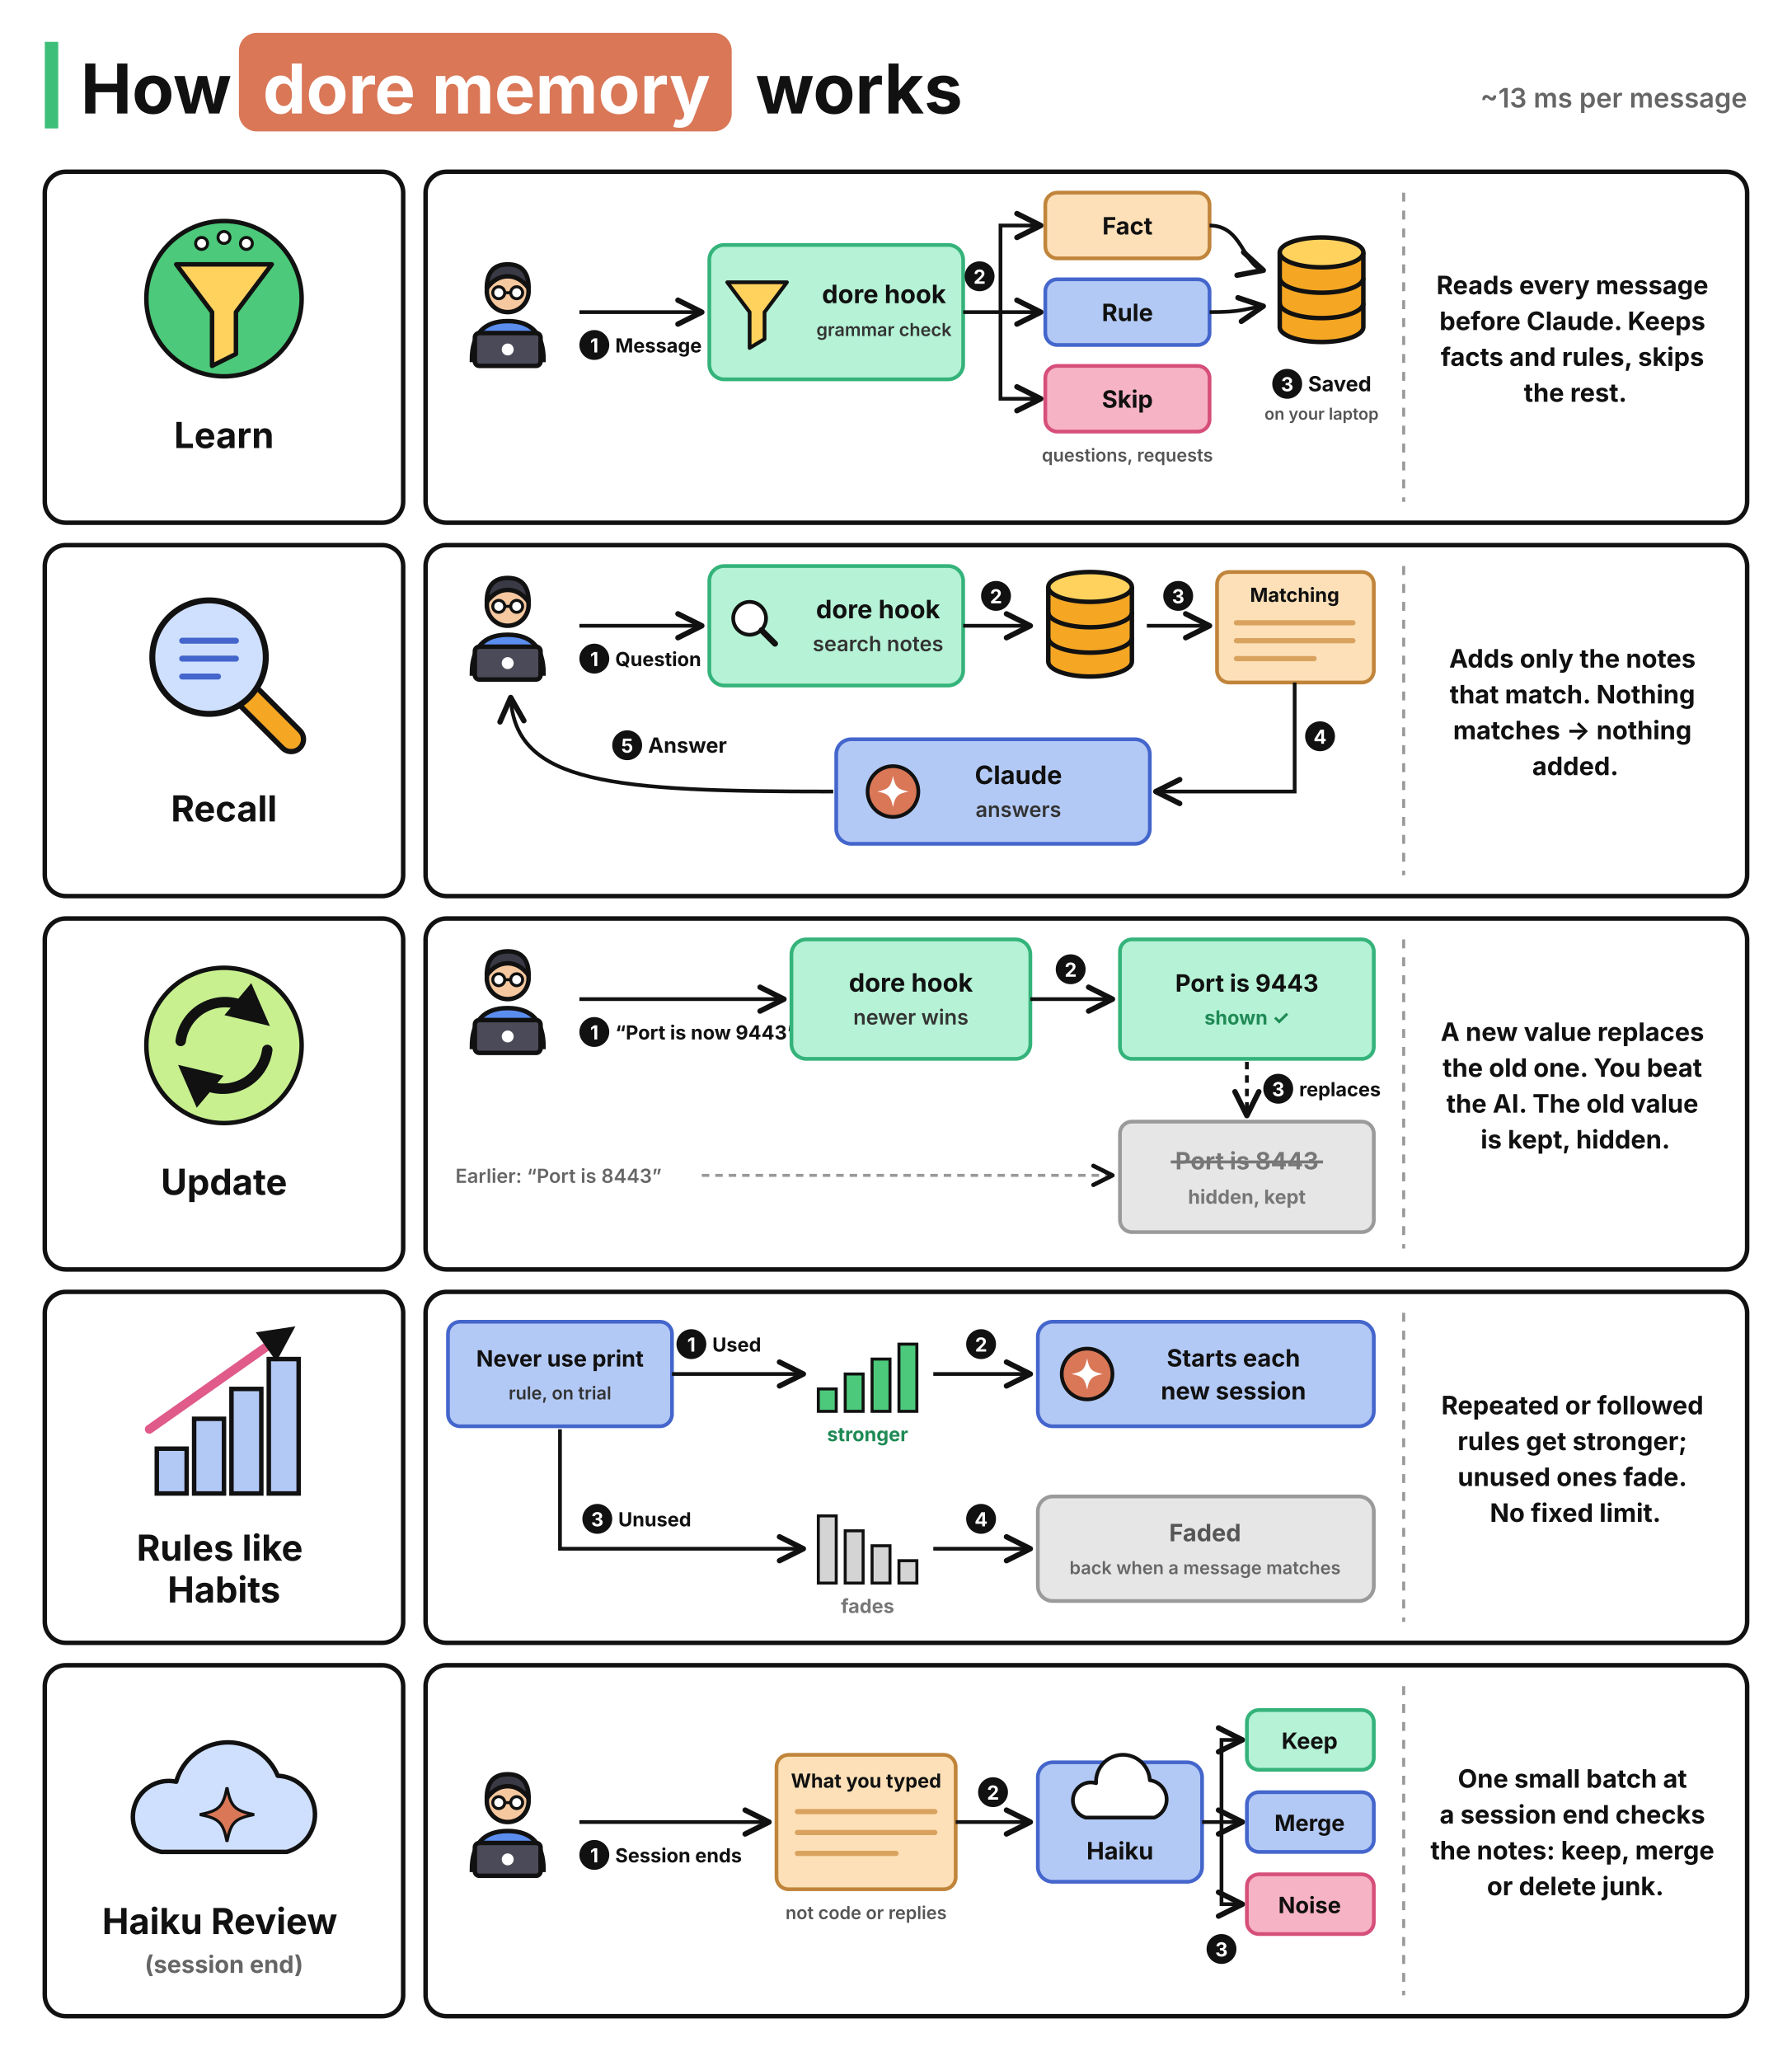
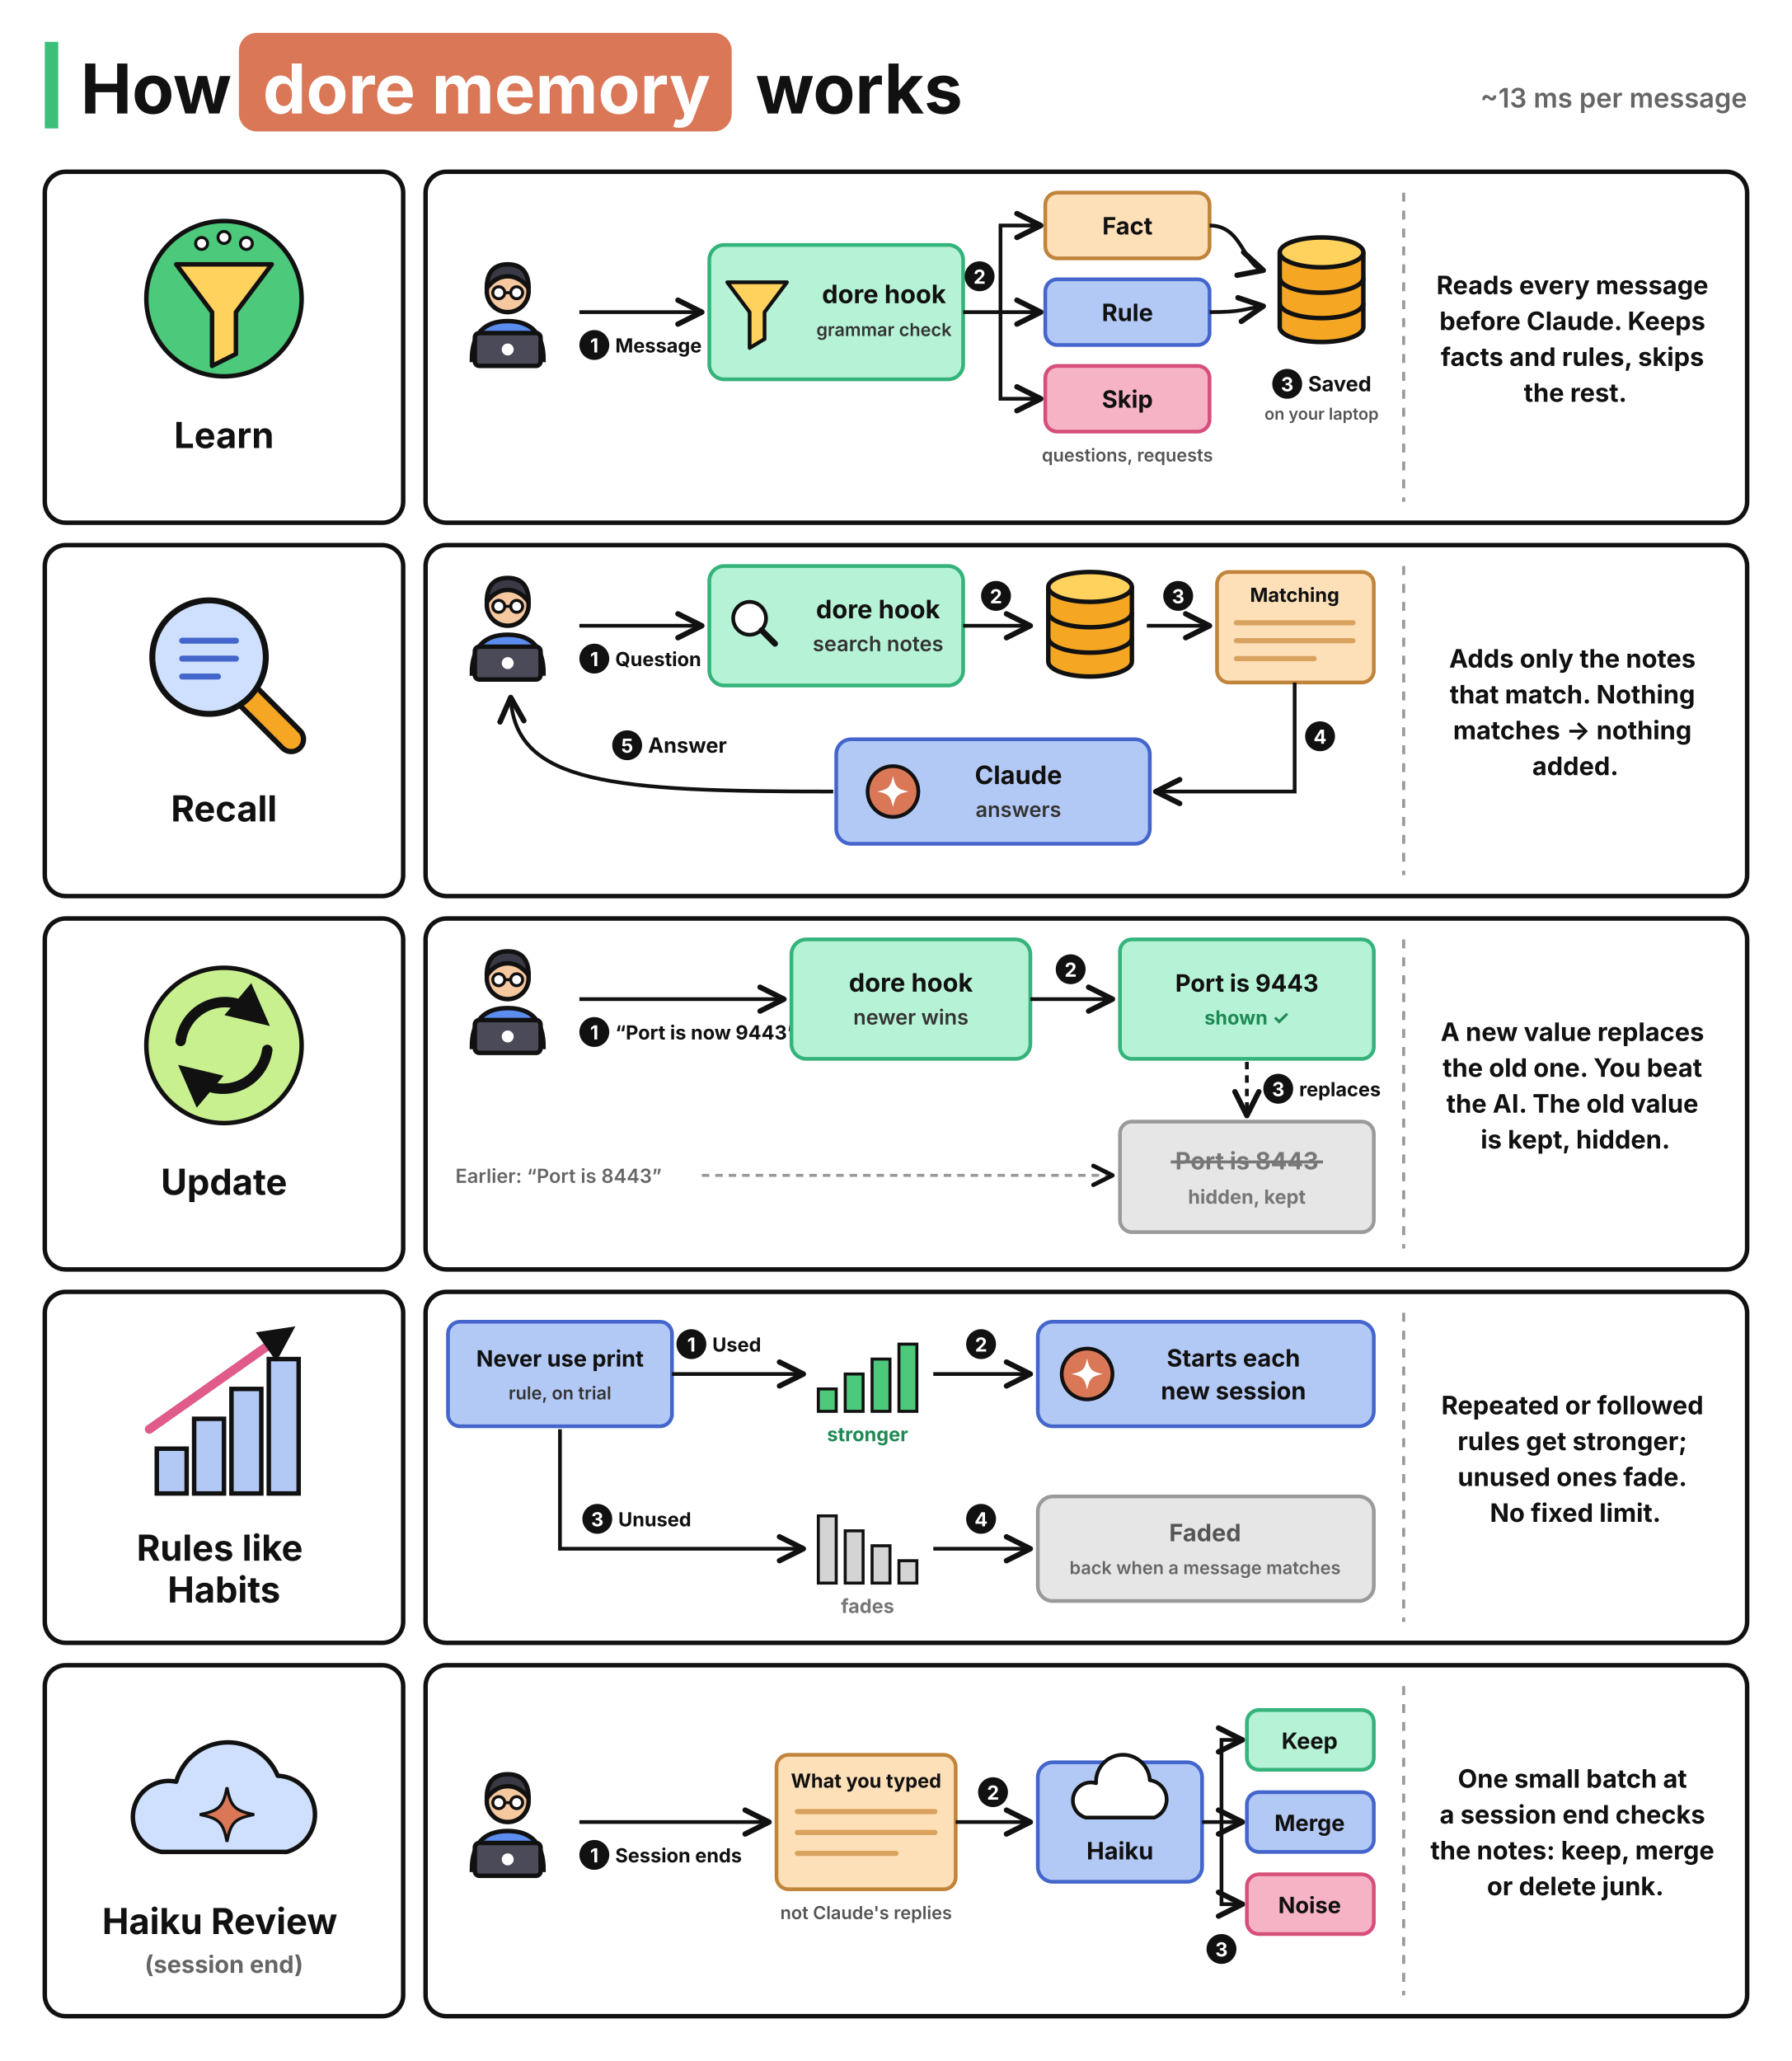
<svg xmlns="http://www.w3.org/2000/svg" xmlns:xlink="http://www.w3.org/1999/xlink" viewBox="0 0 1200 1380" width="1200" height="1380" font-family="Inter, 'Segoe UI', Helvetica, Arial, sans-serif" font-weight="700">
  <defs>
    <marker id="a" viewBox="0 0 10 10" refX="9" refY="5" markerWidth="8" markerHeight="8" orient="auto-start-reverse">
      <path d="M1 1 L9 5 L1 9" fill="none" stroke="#111" stroke-width="1.8" stroke-linecap="round" stroke-linejoin="round" />
    </marker>
    <marker id="ah" viewBox="0 0 10 10" refX="5" refY="5" markerWidth="4" markerHeight="4" orient="auto">
      <path d="M0 0 L10 5 L0 10 Z" fill="#111" />
    </marker>
    <path id="spark" d="M0 -14 C2 -4 4 -2 14 0 C4 2 2 4 0 14 C-2 4 -4 2 -14 0 C-4 -2 -2 -4 0 -14Z" />
    <symbol id="user" viewBox="0 0 80 80">
      <path d="M16 72 Q16 46 40 46 Q64 46 64 72Z" fill="#5b8def" stroke="#111" stroke-width="3" />
      <circle cx="40" cy="26" r="14" fill="#f6c89f" stroke="#111" stroke-width="3" />
      <path d="M26 24 Q26 8 40 8 Q54 8 54 24 Q48 16 40 16 Q32 16 26 24Z" fill="#3a3a46" stroke="#111" stroke-width="3" stroke-linejoin="round" />
      <circle cx="34" cy="27" r="4" fill="#fff" stroke="#111" stroke-width="2" />
      <circle cx="46" cy="27" r="4" fill="#fff" stroke="#111" stroke-width="2" />
      <line x1="38" y1="27" x2="42" y2="27" stroke="#111" stroke-width="2" />
      <rect x="18" y="54" width="44" height="22" rx="3" fill="#4a4a58" stroke="#111" stroke-width="3" />
      <circle cx="40" cy="65" r="4" fill="#fff" />
    </symbol>
    <symbol id="db" viewBox="0 0 70 80">
      <path d="M7 14 V64 A28 10 0 0 0 63 64 V14" fill="#f5a623" stroke="#111" stroke-width="3" />
      <path d="M7 31 A28 10 0 0 0 63 31 M7 48 A28 10 0 0 0 63 48" fill="none" stroke="#111" stroke-width="3" />
      <ellipse cx="35" cy="14" rx="28" ry="10" fill="#ffd25e" stroke="#111" stroke-width="3" />
    </symbol>
    <g id="claude">
      <circle r="17" fill="#d97757" stroke="#111" stroke-width="2.5" />
      <use href="#spark" xlink:href="#spark" transform="scale(0.75)" fill="#fff" />
    </g>
  </defs>
  <rect width="1200" height="1380" fill="#fff" />
  <rect x="30" y="28" width="9" height="58" fill="#3dbf7a" />
  <text x="54" y="76" font-size="46" fill="#111">How</text>
  <rect x="160" y="22" width="330" height="66" rx="12" fill="#d97757" />
  <text x="176" y="76" font-size="46" fill="#fff" textLength="298" lengthAdjust="spacingAndGlyphs">dore memory</text>
  <text x="506" y="76" font-size="46" fill="#111">works</text>
  <text x="1170" y="72" font-size="18" fill="#666" text-anchor="end" font-weight="600">~13 ms per message</text>
  <g transform="translate(0,115)">
    <rect x="30" y="0" width="240" height="235" rx="14" fill="#fff" stroke="#111" stroke-width="3" />
    <circle cx="150" cy="85" r="52" fill="#4cc97a" stroke="#111" stroke-width="3" />
    <circle cx="135" cy="48" r="4" fill="#fff" stroke="#111" stroke-width="2" />
    <circle cx="150" cy="44" r="4" fill="#fff" stroke="#111" stroke-width="2" />
    <circle cx="165" cy="48" r="4" fill="#fff" stroke="#111" stroke-width="2" />
    <path d="M118 62 H182 L158 94 V122 L142 130 V94 Z" fill="#ffd25e" stroke="#111" stroke-width="3" stroke-linejoin="round" />
    <text x="150" y="185" font-size="24" text-anchor="middle" fill="#111">Learn</text>
    <rect x="285" y="0" width="885" height="235" rx="14" fill="#fff" stroke="#111" stroke-width="3" />
    <use href="#user" xlink:href="#user" x="300" y="54" width="80" height="80" />
    <line x1="388" y1="94" x2="470" y2="94" stroke="#111" stroke-width="2.5" marker-end="url(#a)" />
    <circle cx="398" cy="116" r="10" fill="#111" />
    <text x="398" y="121" font-size="13" fill="#fff" text-anchor="middle">1</text>
    <text x="412" y="121" font-size="13" fill="#111">Message</text>
    <rect x="475" y="49" width="170" height="90" rx="10" fill="#b5f2d6" stroke="#34b37a" stroke-width="2.5" />
    <path d="M487 74 H527 L512 94 V112 L502 118 V94 Z" fill="#ffd25e" stroke="#111" stroke-width="2.5" stroke-linejoin="round" />
    <text x="592" y="88" font-size="17" text-anchor="middle" fill="#111">dore hook</text>
    <text x="592" y="110" font-size="12" text-anchor="middle" fill="#333" font-weight="600">grammar check</text>
    <path d="M645 94 H697 M670 94 V36 H697 M670 94 V152 H697" fill="none" stroke="#111" stroke-width="2.5" />
    <path d="M690 36 H697" fill="none" stroke="#111" stroke-width="2.5" marker-end="url(#a)" />
    <path d="M690 94 H697" fill="none" stroke="#111" stroke-width="2.5" marker-end="url(#a)" />
    <path d="M690 152 H697" fill="none" stroke="#111" stroke-width="2.5" marker-end="url(#a)" />
    <circle cx="656" cy="70" r="10" fill="#111" />
    <text x="656" y="75" font-size="13" fill="#fff" text-anchor="middle">2</text>
    <rect x="700" y="14" width="110" height="44" rx="8" fill="#fde0b8" stroke="#c0843a" stroke-width="2.5" />
    <text x="755" y="42" font-size="16" text-anchor="middle" fill="#111">Fact</text>
    <rect x="700" y="72" width="110" height="44" rx="8" fill="#b3c9f5" stroke="#4466cc" stroke-width="2.5" />
    <text x="755" y="100" font-size="16" text-anchor="middle" fill="#111">Rule</text>
    <rect x="700" y="130" width="110" height="44" rx="8" fill="#f7b3c6" stroke="#d64f7a" stroke-width="2.5" />
    <text x="755" y="158" font-size="16" text-anchor="middle" fill="#111">Skip</text>
    <text x="755" y="194" font-size="12" text-anchor="middle" fill="#555" font-weight="600">questions, requests</text>
    <path d="M810 36 C832 36 832 62 846 66" fill="none" stroke="#111" stroke-width="2.5" marker-end="url(#a)" />
    <path d="M810 94 C832 94 832 92 846 90" fill="none" stroke="#111" stroke-width="2.5" marker-end="url(#a)" />
    <use href="#db" xlink:href="#db" x="850" y="40" width="70" height="80" />
    <circle cx="862" cy="142" r="10" fill="#111" />
    <text x="862" y="147" font-size="13" fill="#fff" text-anchor="middle">3</text>
    <text x="876" y="147" font-size="14" fill="#111">Saved</text>
    <text x="885" y="166" font-size="11" text-anchor="middle" fill="#555" font-weight="600">on your laptop</text>
    <line x1="940" y1="14" x2="940" y2="221" stroke="#999" stroke-width="2" stroke-dasharray="6 6" />
    <text font-size="17" text-anchor="middle" fill="#111">
      <tspan x="1055" y="82">Reads every message</tspan>
      <tspan x="1055" y="106">before Claude. Keeps</tspan>
      <tspan x="1055" y="130">facts and rules, skips</tspan>
      <tspan x="1055" y="154">the rest.</tspan>
    </text>
  </g>
  <g transform="translate(0,365)">
    <rect x="30" y="0" width="240" height="235" rx="14" fill="#fff" stroke="#111" stroke-width="3" />
    <line x1="167" y1="102" x2="195" y2="130" stroke="#111" stroke-width="20" stroke-linecap="round" />
    <line x1="167" y1="102" x2="195" y2="130" stroke="#f5a623" stroke-width="13" stroke-linecap="round" />
    <circle cx="140" cy="75" r="38" fill="#cfe0ff" stroke="#111" stroke-width="4" />
    <path d="M122 64 H158 M122 76 H158 M122 88 H146" stroke="#4466cc" stroke-width="4" stroke-linecap="round" />
    <text x="150" y="185" font-size="24" text-anchor="middle" fill="#111">Recall</text>
    <rect x="285" y="0" width="885" height="235" rx="14" fill="#fff" stroke="#111" stroke-width="3" />
    <use href="#user" xlink:href="#user" x="300" y="14" width="80" height="80" />
    <line x1="388" y1="54" x2="470" y2="54" stroke="#111" stroke-width="2.5" marker-end="url(#a)" />
    <circle cx="398" cy="76" r="10" fill="#111" />
    <text x="398" y="81" font-size="13" fill="#fff" text-anchor="middle">1</text>
    <text x="412" y="81" font-size="13" fill="#111">Question</text>
    <rect x="475" y="14" width="170" height="80" rx="10" fill="#b5f2d6" stroke="#34b37a" stroke-width="2.5" />
    <circle cx="502" cy="49" r="11" fill="#fff" stroke="#111" stroke-width="2.5" />
    <line x1="510" y1="57" x2="519" y2="66" stroke="#111" stroke-width="4" stroke-linecap="round" />
    <text x="588" y="49" font-size="17" text-anchor="middle" fill="#111">dore hook</text>
    <text x="588" y="71" font-size="14" text-anchor="middle" fill="#333" font-weight="600">search notes</text>
    <line x1="645" y1="54" x2="690" y2="54" stroke="#111" stroke-width="2.5" marker-end="url(#a)" />
    <circle cx="667" cy="34" r="10" fill="#111" />
    <text x="667" y="39" font-size="13" fill="#fff" text-anchor="middle">2</text>
    <use href="#db" xlink:href="#db" x="695" y="14" width="70" height="80" />
    <line x1="768" y1="54" x2="810" y2="54" stroke="#111" stroke-width="2.5" marker-end="url(#a)" />
    <circle cx="789" cy="34" r="10" fill="#111" />
    <text x="789" y="39" font-size="13" fill="#fff" text-anchor="middle">3</text>
    <rect x="815" y="18" width="105" height="74" rx="8" fill="#fde0b8" stroke="#c0843a" stroke-width="2.5" />
    <text x="867" y="38" font-size="13" text-anchor="middle" fill="#111">Matching</text>
    <path d="M828 52 H906 M828 64 H906 M828 76 H880" stroke="#d9a35f" stroke-width="3.5" stroke-linecap="round" />
    <path d="M867 92 V165 H774" fill="none" stroke="#111" stroke-width="2.5" marker-end="url(#a)" />
    <circle cx="884" cy="128" r="10" fill="#111" />
    <text x="884" y="133" font-size="13" fill="#fff" text-anchor="middle">4</text>
    <rect x="560" y="130" width="210" height="70" rx="10" fill="#b3c9f5" stroke="#4466cc" stroke-width="2.5" />
    <use href="#claude" xlink:href="#claude" transform="translate(598,165)" />
    <text x="682" y="160" font-size="17" text-anchor="middle" fill="#111">Claude</text>
    <text x="682" y="182" font-size="14" text-anchor="middle" fill="#333" font-weight="600">answers</text>
    <path d="M558 165 C410 165 345 160 342 102" fill="none" stroke="#111" stroke-width="2.5" marker-end="url(#a)" />
    <circle cx="420" cy="134" r="10" fill="#111" />
    <text x="420" y="139" font-size="13" fill="#fff" text-anchor="middle">5</text>
    <text x="434" y="139" font-size="14" fill="#111">Answer</text>
    <line x1="940" y1="14" x2="940" y2="221" stroke="#999" stroke-width="2" stroke-dasharray="6 6" />
    <text font-size="17" text-anchor="middle" fill="#111">
      <tspan x="1055" y="82">Adds only the notes</tspan>
      <tspan x="1055" y="106">that match. Nothing</tspan>
      <tspan x="1055" y="130">matches → nothing</tspan>
      <tspan x="1055" y="154">added.</tspan>
    </text>
  </g>
  <g transform="translate(0,615)">
    <rect x="30" y="0" width="240" height="235" rx="14" fill="#fff" stroke="#111" stroke-width="3" />
    <circle cx="150" cy="85" r="52" fill="#c8f08f" stroke="#111" stroke-width="3" />
    <path d="M121 82 A30 30 0 0 1 170 63" fill="none" stroke="#111" stroke-width="7" stroke-linecap="round" marker-end="url(#ah)" />
    <path d="M179 88 A30 30 0 0 1 130 107" fill="none" stroke="#111" stroke-width="7" stroke-linecap="round" marker-end="url(#ah)" />
    <text x="150" y="185" font-size="24" text-anchor="middle" fill="#111">Update</text>
    <rect x="285" y="0" width="885" height="235" rx="14" fill="#fff" stroke="#111" stroke-width="3" />
    <use href="#user" xlink:href="#user" x="300" y="14" width="80" height="80" />
    <line x1="388" y1="54" x2="525" y2="54" stroke="#111" stroke-width="2.5" marker-end="url(#a)" />
    <circle cx="398" cy="76" r="10" fill="#111" />
    <text x="398" y="81" font-size="13" fill="#fff" text-anchor="middle">1</text>
    <text x="412" y="81" font-size="13" fill="#111">“Port is now 9443”</text>
    <rect x="530" y="14" width="160" height="80" rx="10" fill="#b5f2d6" stroke="#34b37a" stroke-width="2.5" />
    <text x="610" y="49" font-size="17" text-anchor="middle" fill="#111">dore hook</text>
    <text x="610" y="71" font-size="14" text-anchor="middle" fill="#333" font-weight="600">newer wins</text>
    <line x1="690" y1="54" x2="745" y2="54" stroke="#111" stroke-width="2.5" marker-end="url(#a)" />
    <circle cx="717" cy="34" r="10" fill="#111" />
    <text x="717" y="39" font-size="13" fill="#fff" text-anchor="middle">2</text>
    <rect x="750" y="14" width="170" height="80" rx="8" fill="#b5f2d6" stroke="#34b37a" stroke-width="2.5" />
    <text x="835" y="49" font-size="16" text-anchor="middle" fill="#111">Port is 9443</text>
    <text x="835" y="71" font-size="13" text-anchor="middle" fill="#1f8a55">shown ✓</text>
    <line x1="835" y1="96" x2="835" y2="132" stroke="#111" stroke-width="2.5" stroke-dasharray="5 4" marker-end="url(#a)" />
    <circle cx="856" cy="114" r="10" fill="#111" />
    <text x="856" y="119" font-size="13" fill="#fff" text-anchor="middle">3</text>
    <text x="870" y="119" font-size="13" fill="#111">replaces</text>
    <text x="305" y="177" font-size="13" fill="#666" font-weight="600">Earlier: “Port is 8443”</text>
    <line x1="470" y1="172" x2="745" y2="172" stroke="#999" stroke-width="2" stroke-dasharray="5 4" marker-end="url(#a)" />
    <rect x="750" y="136" width="170" height="74" rx="8" fill="#e6e6e6" stroke="#9a9a9a" stroke-width="2.5" />
    <text x="835" y="168" font-size="16" text-anchor="middle" fill="#777">Port is 8443</text>
    <line x1="784" y1="163" x2="886" y2="163" stroke="#777" stroke-width="2" />
    <text x="835" y="191" font-size="13" text-anchor="middle" fill="#777">hidden, kept</text>
    <line x1="940" y1="14" x2="940" y2="221" stroke="#999" stroke-width="2" stroke-dasharray="6 6" />
    <text font-size="17" text-anchor="middle" fill="#111">
      <tspan x="1055" y="82">A new value replaces</tspan>
      <tspan x="1055" y="106">the old one. You beat</tspan>
      <tspan x="1055" y="130">the AI. The old value</tspan>
      <tspan x="1055" y="154">is kept, hidden.</tspan>
    </text>
  </g>
  <g transform="translate(0,865)">
    <rect x="30" y="0" width="240" height="235" rx="14" fill="#fff" stroke="#111" stroke-width="3" />
    <rect x="105" y="105" width="20" height="30" fill="#b3c9f5" stroke="#111" stroke-width="3" />
    <rect x="130" y="85" width="20" height="50" fill="#b3c9f5" stroke="#111" stroke-width="3" />
    <rect x="155" y="65" width="20" height="70" fill="#b3c9f5" stroke="#111" stroke-width="3" />
    <rect x="180" y="45" width="20" height="90" fill="#b3c9f5" stroke="#111" stroke-width="3" />
    <line x1="100" y1="92" x2="188" y2="30" stroke="#e05a8a" stroke-width="6" stroke-linecap="round" marker-end="url(#ah)" />
    <text font-size="24" text-anchor="middle" fill="#111">
      <tspan x="150" y="180">Rules like</tspan>
      <tspan x="150" y="208">Habits</tspan>
    </text>
    <rect x="285" y="0" width="885" height="235" rx="14" fill="#fff" stroke="#111" stroke-width="3" />
    <rect x="300" y="20" width="150" height="70" rx="8" fill="#b3c9f5" stroke="#4466cc" stroke-width="2.5" />
    <text x="375" y="50" font-size="15" text-anchor="middle" fill="#111">Never use print</text>
    <text x="375" y="72" font-size="12" text-anchor="middle" fill="#333" font-weight="600">rule, on trial</text>
    <line x1="450" y1="55" x2="538" y2="55" stroke="#111" stroke-width="2.5" marker-end="url(#a)" />
    <circle cx="463" cy="35" r="10" fill="#111" />
    <text x="463" y="40" font-size="13" fill="#fff" text-anchor="middle">1</text>
    <text x="477" y="40" font-size="13" fill="#111">Used</text>
    <rect x="548" y="65" width="12" height="15" fill="#4cc97a" stroke="#111" stroke-width="2" />
    <rect x="566" y="55" width="12" height="25" fill="#4cc97a" stroke="#111" stroke-width="2" />
    <rect x="584" y="45" width="12" height="35" fill="#4cc97a" stroke="#111" stroke-width="2" />
    <rect x="602" y="35" width="12" height="45" fill="#4cc97a" stroke="#111" stroke-width="2" />
    <text x="581" y="100" font-size="13" text-anchor="middle" fill="#1f8a55">stronger</text>
    <line x1="625" y1="55" x2="690" y2="55" stroke="#111" stroke-width="2.5" marker-end="url(#a)" />
    <circle cx="657" cy="35" r="10" fill="#111" />
    <text x="657" y="40" font-size="13" fill="#fff" text-anchor="middle">2</text>
    <rect x="695" y="20" width="225" height="70" rx="10" fill="#b3c9f5" stroke="#4466cc" stroke-width="2.5" />
    <use href="#claude" xlink:href="#claude" transform="translate(728,55)" />
    <text x="826" y="50" font-size="16" text-anchor="middle" fill="#111">Starts each</text>
    <text x="826" y="72" font-size="16" text-anchor="middle" fill="#111">new session</text>
    <path d="M375 92 V172 H538" fill="none" stroke="#111" stroke-width="2.5" marker-end="url(#a)" />
    <circle cx="400" cy="152" r="10" fill="#111" />
    <text x="400" y="157" font-size="13" fill="#fff" text-anchor="middle">3</text>
    <text x="414" y="157" font-size="13" fill="#111">Unused</text>
    <rect x="548" y="150" width="12" height="45" fill="#d4d4d4" stroke="#111" stroke-width="2" />
    <rect x="566" y="160" width="12" height="35" fill="#d4d4d4" stroke="#111" stroke-width="2" />
    <rect x="584" y="170" width="12" height="25" fill="#d4d4d4" stroke="#111" stroke-width="2" />
    <rect x="602" y="180" width="12" height="15" fill="#d4d4d4" stroke="#111" stroke-width="2" />
    <text x="581" y="215" font-size="13" text-anchor="middle" fill="#777">fades</text>
    <line x1="625" y1="172" x2="690" y2="172" stroke="#111" stroke-width="2.5" marker-end="url(#a)" />
    <circle cx="657" cy="152" r="10" fill="#111" />
    <text x="657" y="157" font-size="13" fill="#fff" text-anchor="middle">4</text>
    <rect x="695" y="137" width="225" height="70" rx="10" fill="#e6e6e6" stroke="#9a9a9a" stroke-width="2.5" />
    <text x="807" y="167" font-size="16" text-anchor="middle" fill="#555">Faded</text>
    <text x="807" y="189" font-size="12" text-anchor="middle" fill="#666" font-weight="600">back when a message matches</text>
    <line x1="940" y1="14" x2="940" y2="221" stroke="#999" stroke-width="2" stroke-dasharray="6 6" />
    <text font-size="17" text-anchor="middle" fill="#111">
      <tspan x="1055" y="82">Repeated or followed</tspan>
      <tspan x="1055" y="106">rules get stronger;</tspan>
      <tspan x="1055" y="130">unused ones fade.</tspan>
      <tspan x="1055" y="154">No fixed limit.</tspan>
    </text>
  </g>
  <g transform="translate(0,1115)">
    <rect x="30" y="0" width="240" height="235" rx="14" fill="#fff" stroke="#111" stroke-width="3" />
    <path d="M108 125 H192 A26 26 0 0 0 186 74 A36 36 0 0 0 118 78 A24 24 0 0 0 108 125 Z" fill="#cfe0ff" stroke="#111" stroke-width="3" stroke-linejoin="round" />
    <use href="#spark" xlink:href="#spark" transform="translate(152,100) scale(1.3)" fill="#d97757" stroke="#111" stroke-width="1.5" />
    <text font-size="24" text-anchor="middle" fill="#111">
      <tspan x="150" y="180">Haiku Review</tspan>
      <tspan x="150" y="206" font-size="16" fill="#666">(session end)</tspan>
    </text>
    <rect x="285" y="0" width="885" height="235" rx="14" fill="#fff" stroke="#111" stroke-width="3" />
    <use href="#user" xlink:href="#user" x="300" y="65" width="80" height="80" />
    <line x1="388" y1="105" x2="515" y2="105" stroke="#111" stroke-width="2.5" marker-end="url(#a)" />
    <circle cx="398" cy="127" r="10" fill="#111" />
    <text x="398" y="132" font-size="13" fill="#fff" text-anchor="middle">1</text>
    <text x="412" y="132" font-size="13" fill="#111">Session ends</text>
    <rect x="520" y="60" width="120" height="90" rx="8" fill="#fde0b8" stroke="#c0843a" stroke-width="2.5" />
    <text x="580" y="82" font-size="13" text-anchor="middle" fill="#111">What you typed</text>
    <path d="M534 98 H626 M534 112 H626 M534 126 H600" stroke="#d9a35f" stroke-width="3.5" stroke-linecap="round" />
-     <text x="580" y="170" font-size="12" text-anchor="middle" fill="#555" font-weight="600">not code or replies</text>
+     <text x="580" y="170" font-size="12" text-anchor="middle" fill="#555" font-weight="600">not Claude's replies</text>
    <line x1="640" y1="105" x2="690" y2="105" stroke="#111" stroke-width="2.5" marker-end="url(#a)" />
    <circle cx="665" cy="85" r="10" fill="#111" />
    <text x="665" y="90" font-size="13" fill="#fff" text-anchor="middle">2</text>
    <rect x="695" y="65" width="110" height="80" rx="10" fill="#b3c9f5" stroke="#4466cc" stroke-width="2.5" />
    <path d="M727 102 H773 A13 13 0 0 0 770 77 A18 18 0 0 0 734 79 A12 12 0 0 0 727 102 Z" fill="#fff" stroke="#111" stroke-width="2.5" stroke-linejoin="round" />
    <text x="750" y="130" font-size="16" text-anchor="middle" fill="#111">Haiku</text>
    <path d="M805 105 H832 M818 105 V50 H832 M818 105 V160 H832" fill="none" stroke="#111" stroke-width="2.5" />
    <path d="M826 50 H832" fill="none" stroke="#111" stroke-width="2.5" marker-end="url(#a)" />
    <path d="M826 105 H832" fill="none" stroke="#111" stroke-width="2.5" marker-end="url(#a)" />
    <path d="M826 160 H832" fill="none" stroke="#111" stroke-width="2.5" marker-end="url(#a)" />
    <circle cx="818" cy="190" r="10" fill="#111" />
    <text x="818" y="195" font-size="13" fill="#fff" text-anchor="middle">3</text>
    <rect x="835" y="30" width="85" height="40" rx="8" fill="#b5f2d6" stroke="#34b37a" stroke-width="2.5" />
    <text x="877" y="56" font-size="15" text-anchor="middle" fill="#111">Keep</text>
    <rect x="835" y="85" width="85" height="40" rx="8" fill="#b3c9f5" stroke="#4466cc" stroke-width="2.5" />
    <text x="877" y="111" font-size="15" text-anchor="middle" fill="#111">Merge</text>
    <rect x="835" y="140" width="85" height="40" rx="8" fill="#f7b3c6" stroke="#d64f7a" stroke-width="2.5" />
    <text x="877" y="166" font-size="15" text-anchor="middle" fill="#111">Noise</text>
    <line x1="940" y1="14" x2="940" y2="221" stroke="#999" stroke-width="2" stroke-dasharray="6 6" />
    <text font-size="17" text-anchor="middle" fill="#111">
      <tspan x="1055" y="82">One small batch at</tspan>
      <tspan x="1055" y="106">a session end checks</tspan>
      <tspan x="1055" y="130">the notes: keep, merge</tspan>
      <tspan x="1055" y="154">or delete junk.</tspan>
    </text>
  </g>
</svg>
